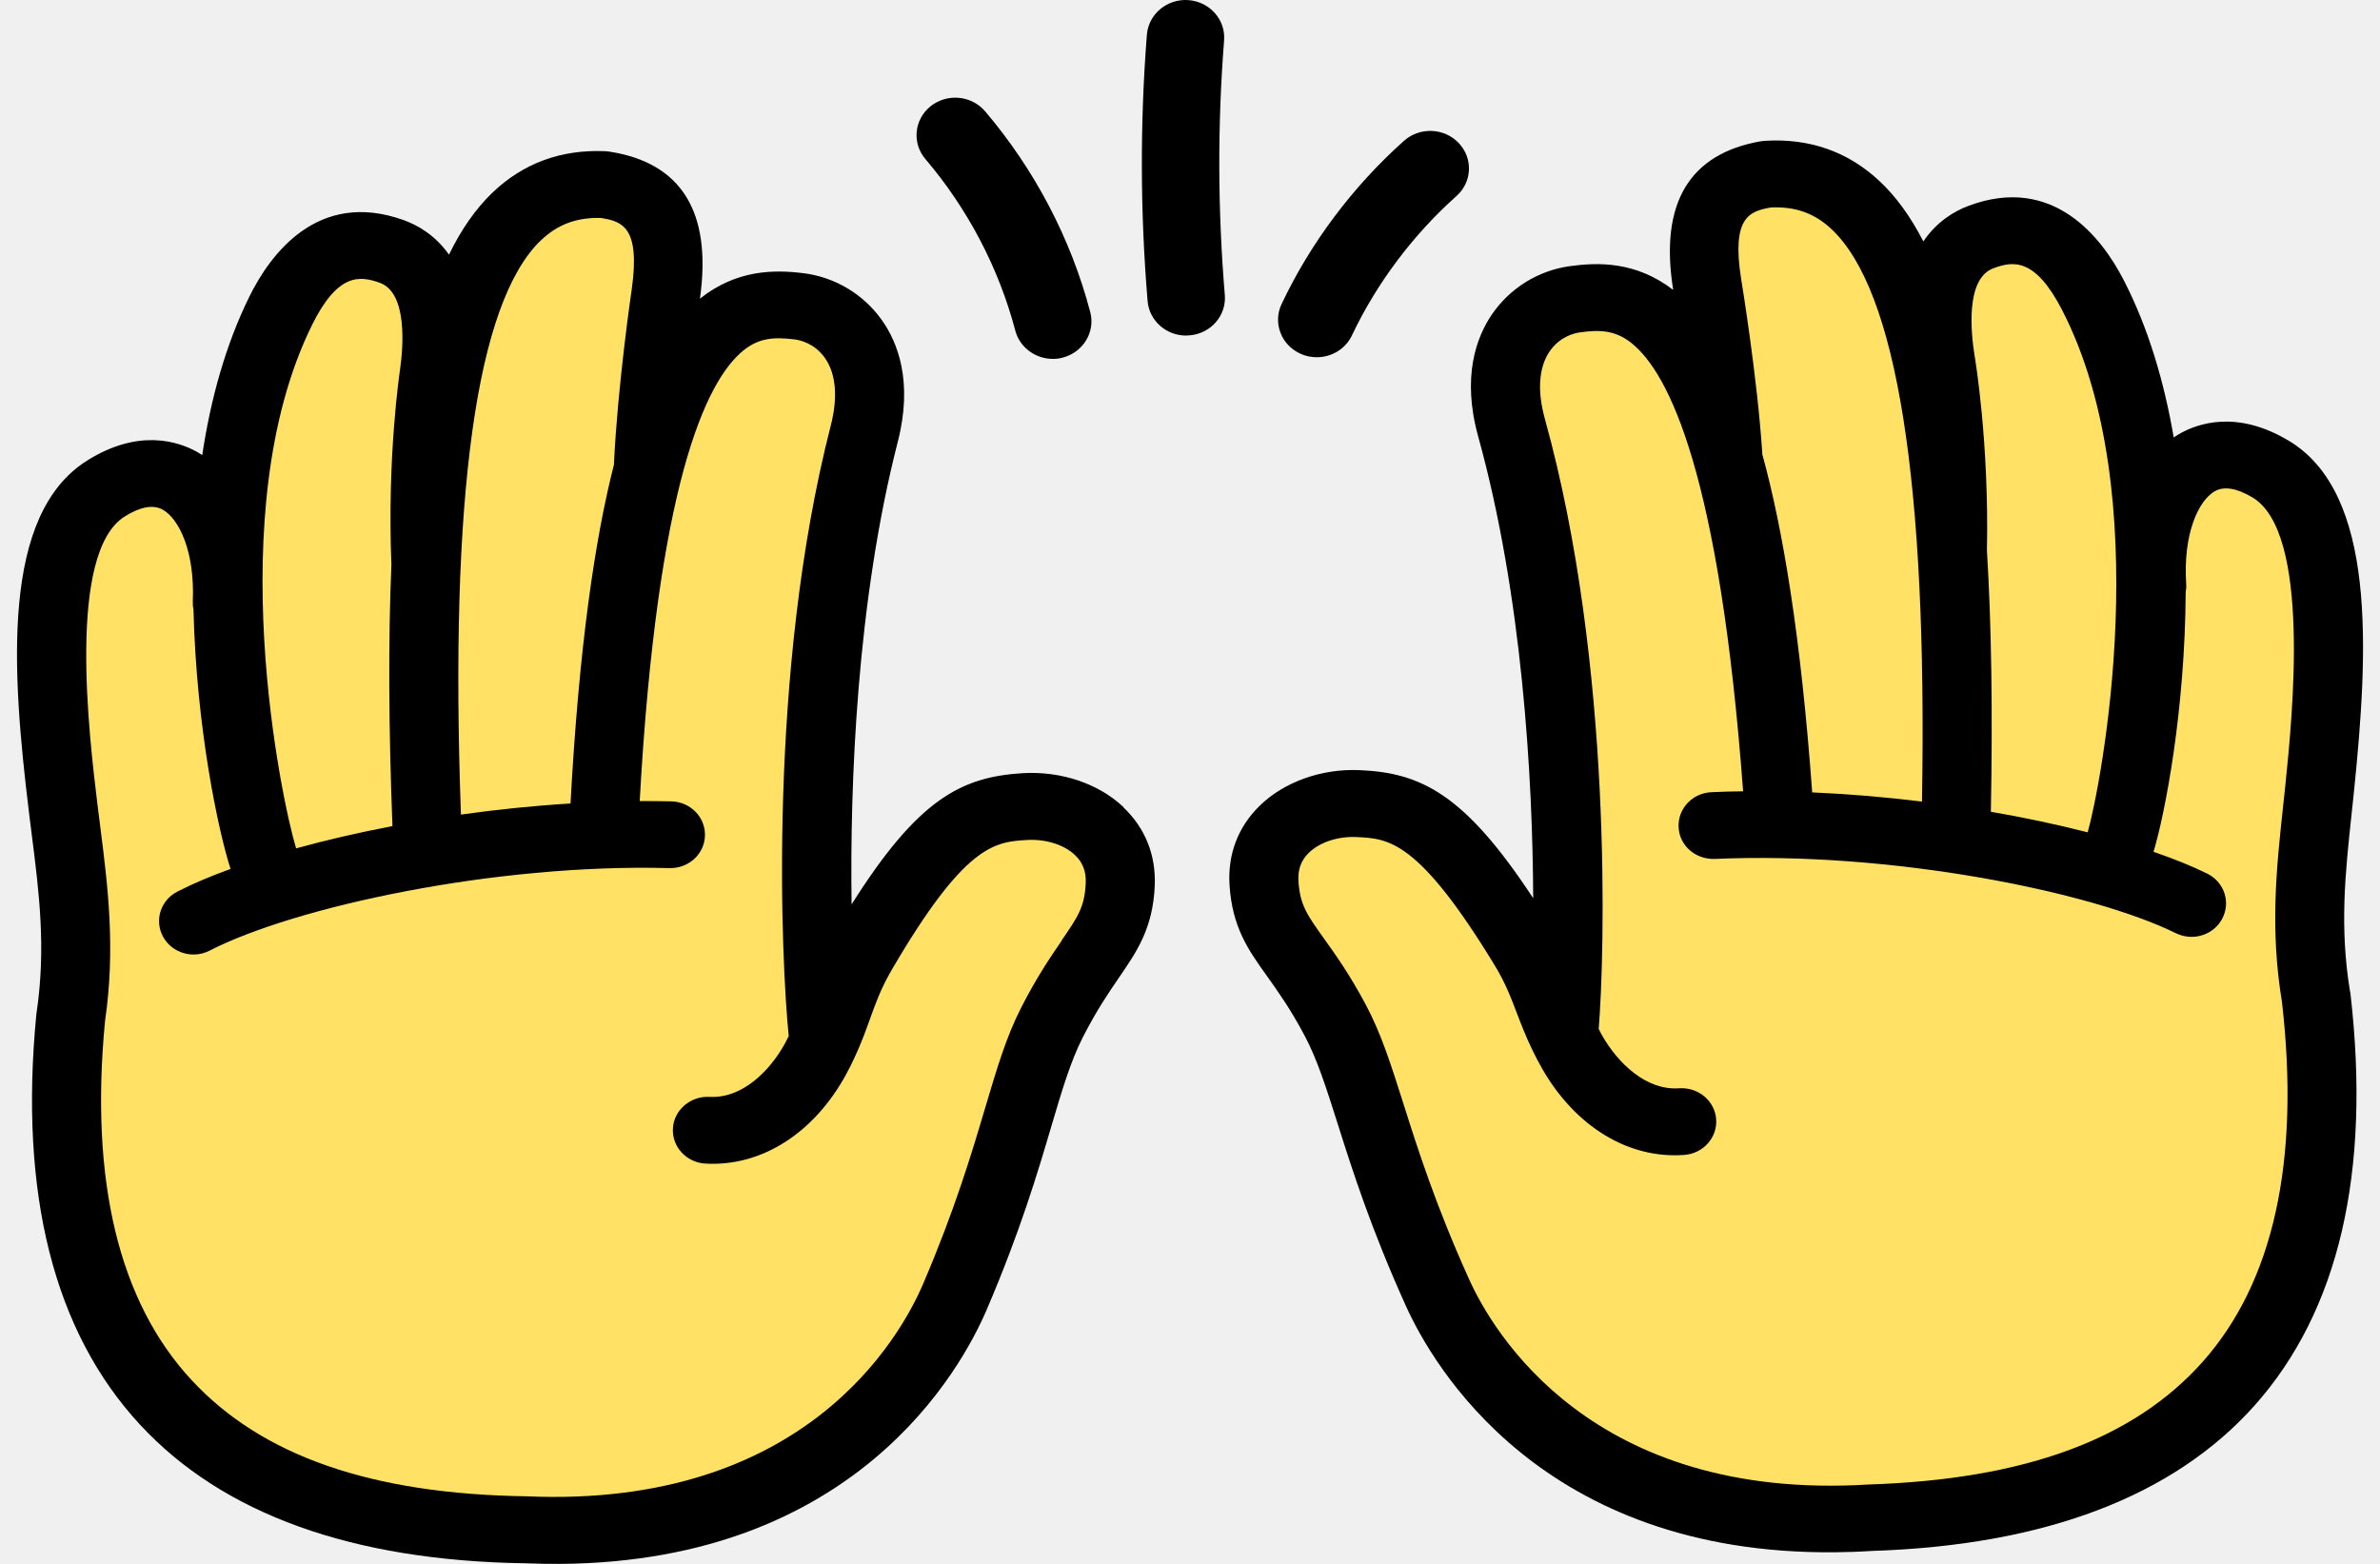
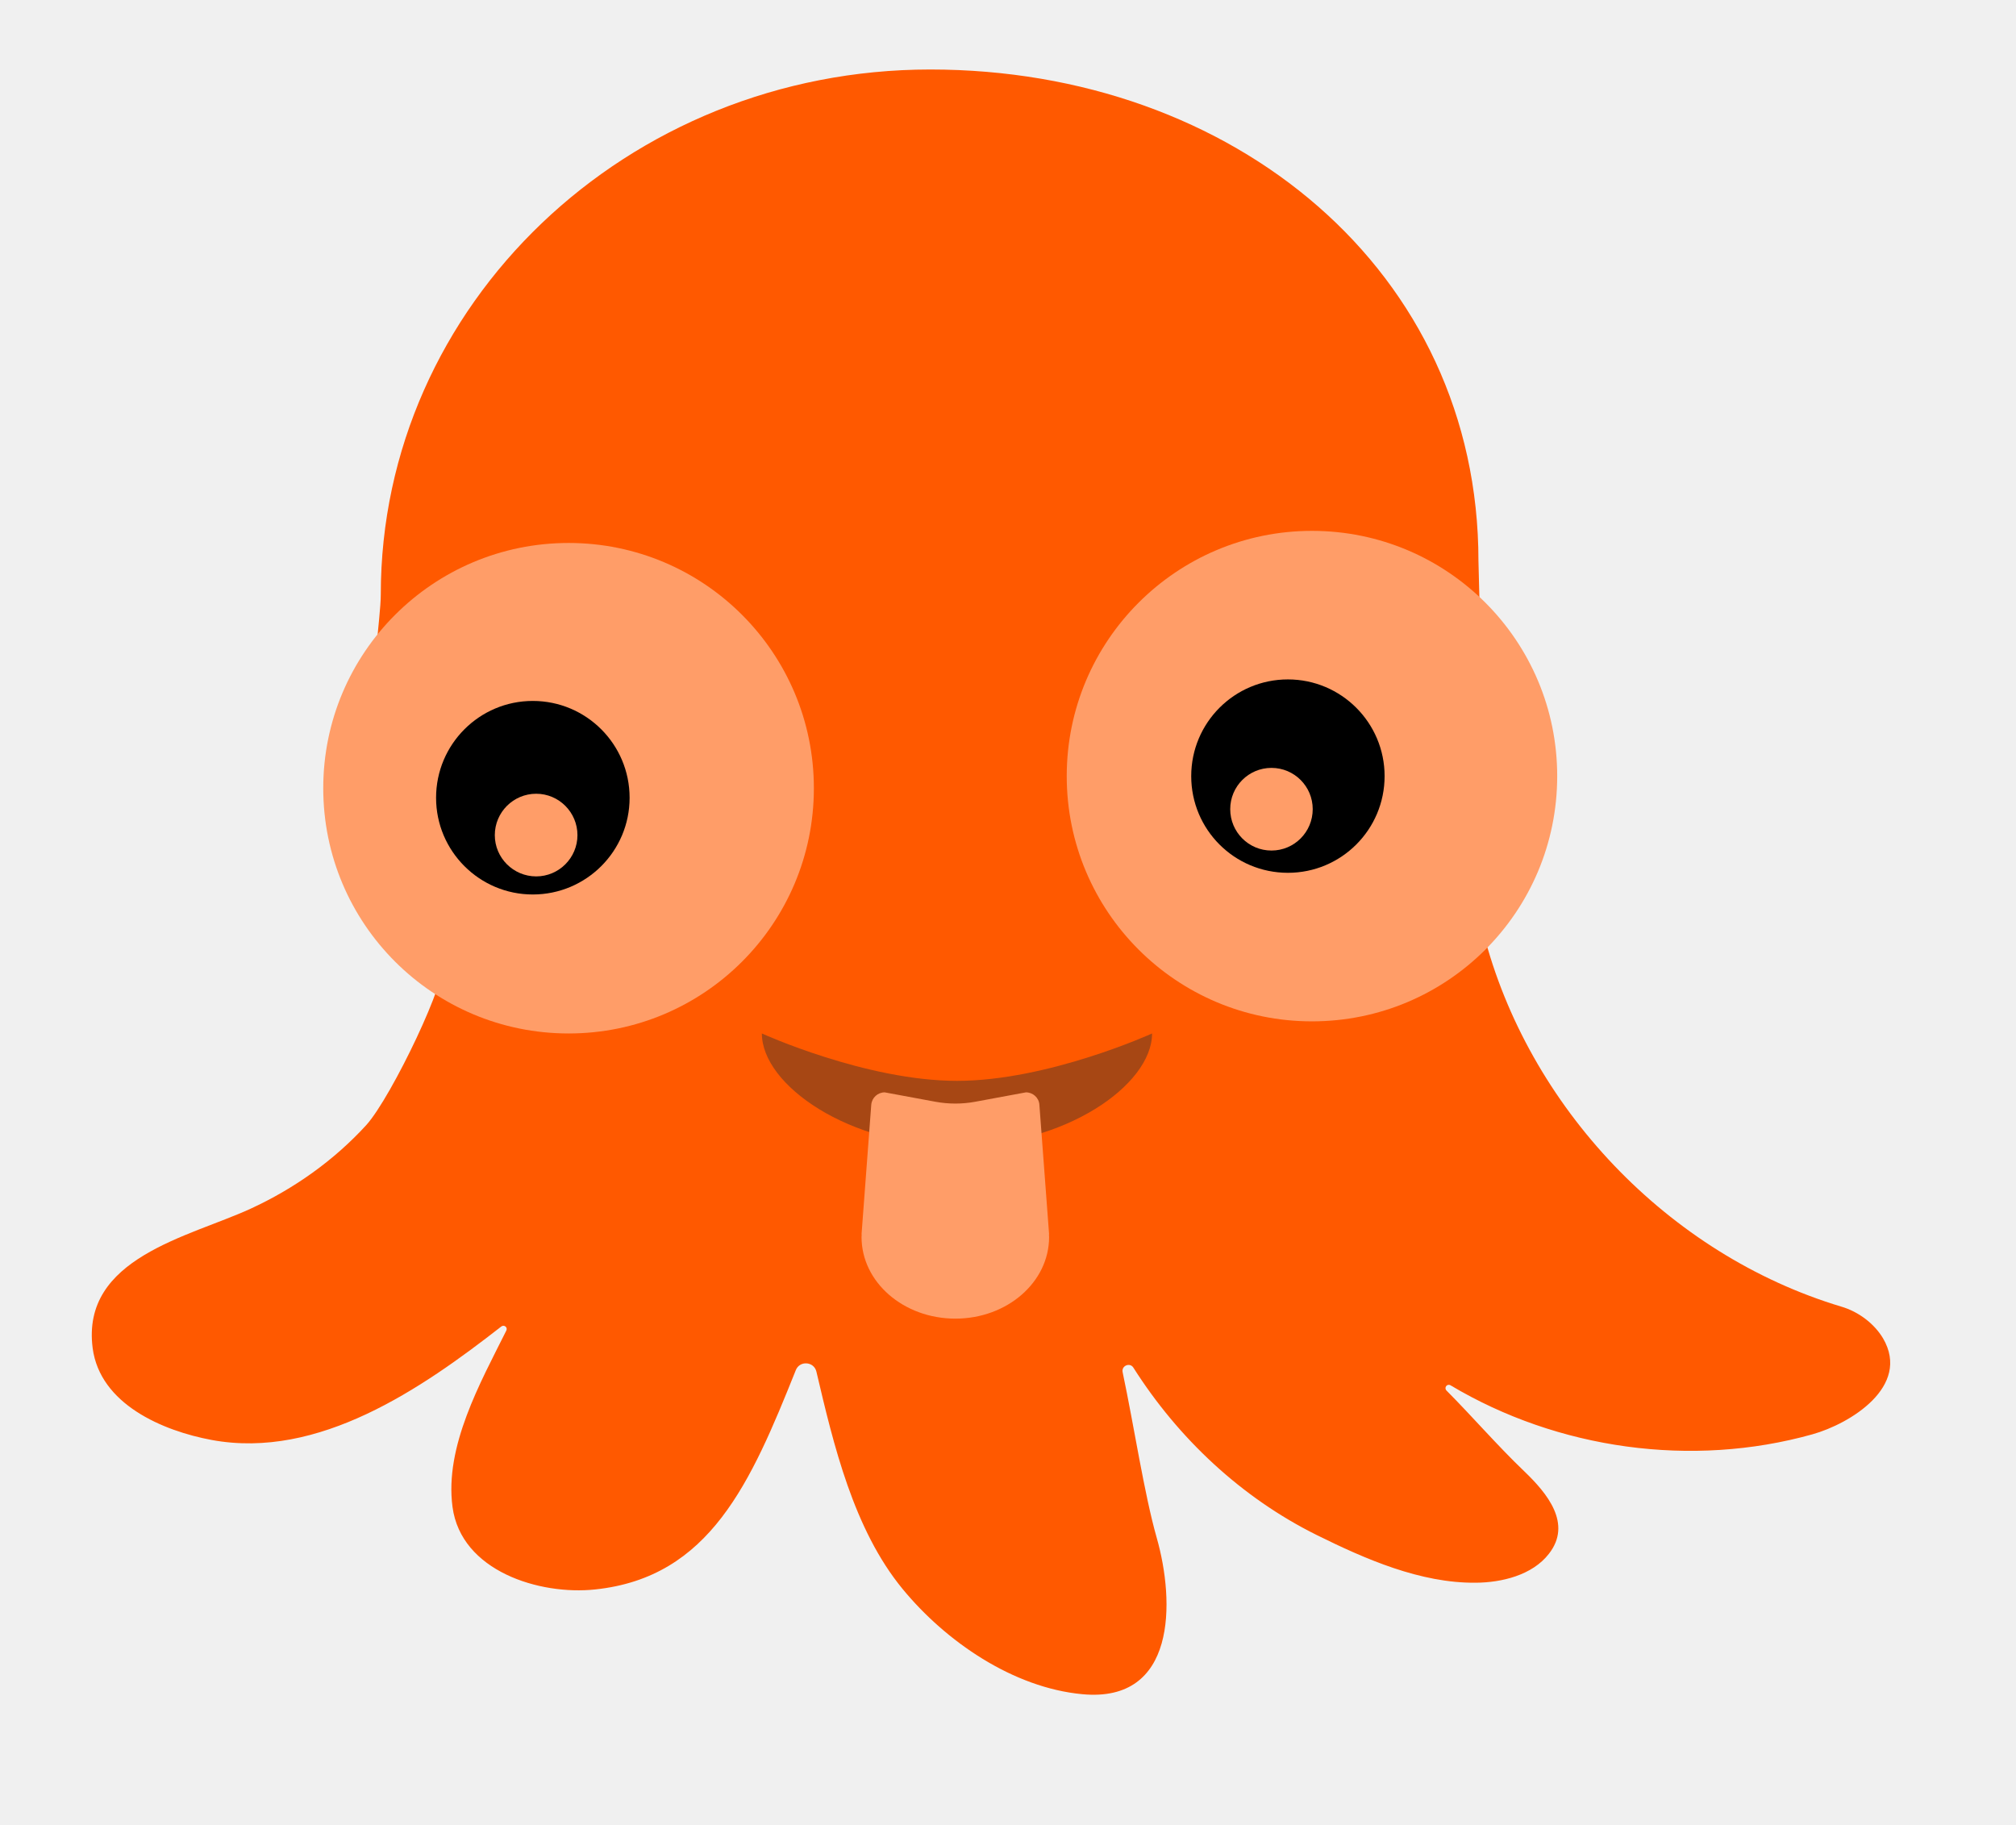
- <svg xmlns="http://www.w3.org/2000/svg" width="70" height="46" viewBox="0 0 70 46" fill="none">
-   <g clip-path="url(#clip0_8467_33285)">
-     <g clip-path="url(#clip1_8467_33285)">
-       <path d="M66.781 13.797C64.578 12.477 63.105 14.499 63.286 17.245L63.268 17.266C63.274 14.399 62.876 11.232 61.554 8.67C61.085 7.763 60.137 6.271 58.26 6.974C57.437 7.283 56.69 8.211 57.076 10.606C57.076 10.606 57.504 13.121 57.425 16.282V16.326C56.889 7.609 54.869 4.949 51.98 5.121C51.056 5.281 49.791 5.67 50.217 8.35C50.217 8.35 50.679 11.146 50.829 13.373L50.838 13.486H50.829C49.47 8.679 47.64 8.614 46.315 8.801C45.112 8.97 43.799 10.185 44.463 12.581C46.547 20.098 46.14 29.15 45.984 30.446C45.559 29.559 45.427 28.856 44.836 27.884C42.461 23.979 41.332 23.691 39.945 23.632C38.568 23.573 37.081 24.4 37.178 25.974C37.279 27.549 38.103 27.81 39.272 30.004C40.184 31.712 40.444 33.95 42.281 38.018C43.802 41.387 47.778 45.081 55.019 44.642C60.886 44.453 69.649 42.454 68.125 29.331C67.745 27.051 68.03 25.141 68.229 23.184C68.538 20.148 68.991 15.116 66.784 13.794L66.781 13.797Z" fill="#FFE165" />
-       <path d="M30.145 23.724C28.759 23.81 27.638 24.115 25.337 28.062C24.764 29.043 24.648 29.749 24.238 30.642C24.057 29.349 23.479 20.305 25.419 12.753C26.038 10.349 24.703 9.157 23.497 9.008C22.169 8.845 20.336 8.943 19.069 13.797H19.053L19.072 13.658C19.179 11.428 19.589 8.626 19.589 8.626C19.959 5.937 18.692 5.572 17.765 5.427C14.882 5.308 12.916 7.98 12.537 16.62H12.531C12.399 13.492 12.776 11.001 12.776 11.001C13.116 8.596 12.35 7.683 11.521 7.389C9.632 6.719 8.711 8.229 8.261 9.145C6.988 11.73 6.648 14.903 6.709 17.77L6.691 17.749C6.817 15.001 5.308 13.005 3.128 14.363C0.949 15.724 1.497 20.747 1.864 23.777C2.103 25.731 2.421 27.635 2.085 29.921C0.812 43.068 9.611 44.909 15.481 44.995C22.729 45.307 26.634 41.538 28.091 38.143C29.848 34.045 30.069 31.801 30.947 30.078C32.073 27.863 32.894 27.587 32.964 26.013C33.034 24.439 31.532 23.638 30.154 23.721L30.145 23.724Z" fill="#FFE165" />
-       <path d="M33.047 23.744C32.313 23.047 31.208 22.677 30.085 22.742C28.285 22.852 27.009 23.489 25.047 26.602C24.995 23.041 25.2 17.695 26.406 12.993C26.859 11.226 26.403 10.072 25.938 9.417C25.396 8.652 24.554 8.148 23.624 8.035C22.776 7.931 21.668 7.925 20.587 8.785C20.587 8.773 20.59 8.759 20.59 8.759C20.939 6.232 20.04 4.785 17.919 4.459L17.802 4.447C16.495 4.391 15.375 4.806 14.472 5.678C13.989 6.143 13.569 6.745 13.205 7.49C12.798 6.911 12.275 6.618 11.861 6.47C9.336 5.571 7.941 7.496 7.335 8.723C6.631 10.152 6.193 11.753 5.948 13.387C5.896 13.354 5.847 13.322 5.795 13.292C5.238 12.981 4.078 12.601 2.572 13.541C0.02 15.136 0.344 19.721 0.852 23.895C0.88 24.118 0.907 24.337 0.935 24.559C1.152 26.27 1.357 27.886 1.076 29.787L1.069 29.834C0.558 35.109 1.584 39.168 4.118 41.905C6.554 44.538 10.371 45.908 15.43 45.982C15.8 45.997 16.162 46.003 16.514 46C25.157 45.923 28.258 40.304 29.02 38.525C30.005 36.224 30.516 34.507 30.923 33.126C31.239 32.058 31.489 31.216 31.845 30.516C32.249 29.722 32.604 29.206 32.916 28.749C33.448 27.972 33.907 27.302 33.963 26.057C34.002 25.155 33.684 24.355 33.038 23.744H33.047ZM15.908 7.072C16.394 6.603 16.954 6.395 17.664 6.41C18.28 6.508 18.837 6.653 18.583 8.492C18.564 8.607 18.166 11.368 18.059 13.615C18.059 13.63 18.059 13.645 18.059 13.66C17.499 15.854 17.031 19.015 16.78 23.634C15.693 23.7 14.61 23.812 13.557 23.96C13.217 14.588 14.004 8.904 15.905 7.072H15.908ZM9.171 9.571C9.933 8.029 10.573 8.106 11.167 8.317C11.99 8.61 11.861 10.203 11.767 10.864C11.751 10.971 11.384 13.452 11.512 16.61C11.418 18.825 11.43 21.378 11.543 24.299C10.536 24.491 9.581 24.714 8.709 24.954C8.296 23.608 6.468 15.056 9.171 9.574V9.571ZM31.232 27.661C30.902 28.141 30.492 28.74 30.03 29.648C29.592 30.504 29.323 31.424 28.977 32.583C28.582 33.914 28.089 35.572 27.149 37.769C26.482 39.322 23.679 44.369 15.491 44.013C10.928 43.948 7.702 42.827 5.63 40.589C3.493 38.282 2.64 34.73 3.089 30.036C3.402 27.889 3.172 26.072 2.949 24.316C2.921 24.097 2.894 23.881 2.866 23.661C2.621 21.636 1.966 16.254 3.671 15.19C4.13 14.902 4.507 14.837 4.785 14.991C5.26 15.255 5.737 16.216 5.67 17.704C5.667 17.784 5.676 17.861 5.691 17.939C5.777 21.408 6.416 24.426 6.781 25.559C6.184 25.775 5.657 26 5.217 26.226C4.721 26.481 4.534 27.074 4.797 27.554C4.981 27.889 5.336 28.079 5.703 28.076C5.859 28.076 6.019 28.038 6.169 27.96C8.645 26.688 14.518 25.396 19.694 25.535C20.257 25.544 20.719 25.123 20.734 24.58C20.75 24.038 20.309 23.587 19.749 23.572C19.44 23.563 19.127 23.563 18.815 23.563C19.332 14.247 20.756 11.208 21.864 10.309C22.323 9.939 22.761 9.909 23.366 9.983C23.535 10.004 23.957 10.099 24.26 10.526C24.588 10.991 24.649 11.679 24.435 12.515C22.561 19.812 22.984 28.393 23.198 30.475C23.161 30.546 23.128 30.617 23.088 30.691C22.65 31.489 21.836 32.319 20.866 32.263C20.312 32.236 19.825 32.645 19.792 33.185C19.758 33.727 20.183 34.193 20.744 34.226C22.384 34.321 23.93 33.345 24.878 31.616C24.98 31.433 25.065 31.258 25.142 31.088C25.148 31.077 25.154 31.062 25.16 31.05C25.338 30.665 25.466 30.312 25.579 29.994C25.757 29.502 25.91 29.075 26.216 28.547C28.389 24.817 29.27 24.764 30.204 24.708C30.752 24.675 31.297 24.844 31.618 25.152C31.848 25.369 31.949 25.639 31.933 25.977C31.903 26.674 31.704 26.964 31.223 27.664L31.232 27.661Z" fill="black" />
-       <path d="M69.121 29.176C68.805 27.281 68.98 25.662 69.164 23.948C69.188 23.726 69.213 23.507 69.234 23.284C69.662 19.104 69.901 14.511 67.315 12.963C65.791 12.05 64.637 12.45 64.086 12.77C64.034 12.8 63.985 12.835 63.933 12.868C63.654 11.24 63.189 9.648 62.458 8.231C61.83 7.015 60.401 5.114 57.891 6.057C57.481 6.212 56.967 6.514 56.569 7.101C56.189 6.363 55.758 5.77 55.265 5.313C54.347 4.459 53.217 4.062 51.914 4.142L51.797 4.154C49.682 4.518 48.81 5.98 49.208 8.506C49.208 8.506 49.208 8.518 49.211 8.527C48.115 7.685 47.007 7.712 46.163 7.83C45.235 7.961 44.403 8.48 43.876 9.254C43.426 9.918 42.989 11.077 43.475 12.835C44.773 17.517 45.079 22.86 45.094 26.421C43.074 23.344 41.786 22.73 39.986 22.653C38.866 22.605 37.761 23 37.042 23.708C36.408 24.331 36.105 25.137 36.163 26.036C36.243 27.278 36.714 27.942 37.262 28.707C37.583 29.158 37.948 29.668 38.367 30.454C38.737 31.148 39.004 31.984 39.34 33.045C39.775 34.418 40.317 36.126 41.348 38.409C42.144 40.173 45.352 45.739 53.97 45.659C54.319 45.656 54.68 45.644 55.048 45.62C60.135 45.457 63.924 44.016 66.311 41.342C68.79 38.56 69.739 34.483 69.13 29.218L69.124 29.17L69.121 29.176ZM58.075 10.457C57.968 9.787 57.805 8.198 58.626 7.893C59.213 7.67 59.856 7.584 60.646 9.111C63.452 14.546 61.79 23.13 61.402 24.482C60.523 24.257 59.565 24.052 58.555 23.877C58.61 20.957 58.574 18.401 58.439 16.189C58.506 13.031 58.093 10.555 58.075 10.457ZM52.091 6.102C52.804 6.072 53.367 6.271 53.86 6.733C55.794 8.533 56.691 14.199 56.529 23.578C55.473 23.447 54.39 23.355 53.3 23.308C52.963 18.692 52.434 15.543 51.831 13.357C51.831 13.342 51.831 13.328 51.831 13.313C51.681 11.065 51.228 8.314 51.21 8.207C50.919 6.366 51.473 6.212 52.088 6.102H52.091ZM67.116 29.466C67.655 34.151 66.868 37.718 64.778 40.064C62.748 42.338 59.544 43.518 54.953 43.666C46.811 44.164 43.904 39.171 43.209 37.629C42.223 35.447 41.7 33.801 41.281 32.476C40.913 31.32 40.626 30.409 40.173 29.558C39.695 28.66 39.273 28.07 38.933 27.596C38.44 26.905 38.235 26.617 38.19 25.92C38.168 25.582 38.266 25.309 38.489 25.09C38.808 24.776 39.346 24.595 39.897 24.622C40.831 24.663 41.712 24.699 43.959 28.39C44.277 28.912 44.436 29.336 44.623 29.825C44.745 30.143 44.88 30.495 45.067 30.878C45.073 30.89 45.076 30.902 45.082 30.91C45.165 31.079 45.254 31.252 45.358 31.435C46.34 33.146 47.904 34.095 49.541 33.971C50.099 33.929 50.518 33.455 50.475 32.915C50.432 32.375 49.946 31.975 49.385 32.011C48.415 32.082 47.586 31.266 47.133 30.478C47.09 30.404 47.056 30.335 47.02 30.264C47.194 28.183 47.454 19.593 45.44 12.331C45.208 11.498 45.257 10.81 45.575 10.339C45.872 9.906 46.291 9.802 46.459 9.778C47.062 9.693 47.503 9.716 47.968 10.078C49.095 10.959 50.576 13.971 51.268 23.276C50.956 23.278 50.643 23.287 50.337 23.302C49.777 23.326 49.346 23.785 49.37 24.328C49.395 24.871 49.86 25.28 50.429 25.265C55.599 25.034 61.5 26.22 63.997 27.45C64.147 27.524 64.306 27.557 64.465 27.557C64.833 27.554 65.185 27.358 65.362 27.017C65.616 26.534 65.417 25.941 64.915 25.695C64.472 25.476 63.939 25.262 63.339 25.055C63.682 23.916 64.266 20.886 64.285 17.416C64.3 17.339 64.306 17.262 64.3 17.182C64.202 15.697 64.664 14.727 65.133 14.454C65.408 14.294 65.785 14.354 66.25 14.632C67.976 15.667 67.425 21.058 67.217 23.089C67.195 23.308 67.171 23.524 67.147 23.744C66.957 25.505 66.761 27.323 67.116 29.466Z" fill="black" />
-       <path d="M38.738 10.508C38.576 10.508 38.411 10.479 38.255 10.408C37.682 10.153 37.431 9.497 37.694 8.943C38.545 7.143 39.791 5.483 41.294 4.142C41.756 3.73 42.478 3.757 42.904 4.208C43.329 4.655 43.302 5.355 42.836 5.767C41.554 6.912 40.492 8.329 39.763 9.865C39.574 10.265 39.167 10.505 38.738 10.508Z" fill="black" />
-       <path d="M34.898 9.871C34.307 9.877 33.802 9.438 33.753 8.857C33.536 6.256 33.527 3.62 33.732 1.02C33.781 0.412 34.329 -0.041 34.953 0.003C35.581 0.05 36.049 0.578 36.003 1.186C35.807 3.671 35.816 6.191 36.024 8.676C36.076 9.284 35.608 9.817 34.981 9.865C34.953 9.865 34.925 9.868 34.898 9.868V9.871Z" fill="black" />
-       <path d="M30.976 10.556C30.465 10.562 29.994 10.227 29.862 9.726C29.378 7.887 28.463 6.141 27.218 4.679C26.817 4.208 26.887 3.514 27.37 3.125C27.857 2.737 28.573 2.805 28.974 3.274C30.431 4.987 31.502 7.03 32.066 9.18C32.222 9.77 31.851 10.372 31.242 10.523C31.151 10.547 31.062 10.556 30.97 10.559L30.976 10.556Z" fill="black" />
-     </g>
-   </g>
-   <defs>
-     <clipPath id="clip0_8467_33285">
-       <rect width="69" height="46" fill="white" transform="translate(0.5)" />
-     </clipPath>
-     <clipPath id="clip1_8467_33285">
-       <rect width="69" height="46" fill="white" transform="translate(0.5)" />
-     </clipPath>
-   </defs>
+ <svg xmlns="http://www.w3.org/2000/svg" version="1.2" viewBox="0 0 1349 1221" width="1349" height="1221">
+   <style>.a{fill:#ff5900}.b{fill:#ff9d68}.c{fill:#a74714}</style>
+   <path class="a" d="m1260.1 895.6c-5.9-10-16.6-18-27.9-21.3-115.9-34.8-209.8-133.6-239.7-250.6-1.1-4.1-2.1-8.2-3.1-12.3 13.2-44.4 6.9-187.3 0.6-208.8 0-1.6-0.7-25.7-0.7-27.3 0-194-163.8-328.8-366.8-328.8-203.1 0-367.7 157.3-367.7 351.3 0 31.6-28.9 169.4 40.5 247.4 5.8 6.5-33 88.6-50.3 107.7-21.7 23.7-48.3 42.5-77.4 55.9-41.2 18.9-113.4 32.8-105.6 93.2 4.9 37.5 46.8 55.4 79.7 61.5 71.5 13.2 140.4-34.3 193.7-75.9 1.9-1.5 4.5 0.5 3.4 2.7-17.4 34.9-41.4 77.5-36 118 5.7 42.9 58.1 59.2 95.5 55.2 76.8-8.1 104.1-71.5 134.2-146.7 2.6-6.6 12.2-5.9 13.8 1 11.5 49 24.9 105.5 57.6 145.3 28.9 35.2 74 66.2 120.4 70.5 62.8 5.9 62-61.6 49.7-104.7-8.4-29.6-15.1-74.4-22.8-110.8-0.9-4.3 4.9-6.7 7.2-3 30.1 47.4 72.3 87 122.7 112 32.3 16 69.4 32.3 106.4 31.9 17.3-0.1 37.8-5 48.9-19.3 15.9-20.2-1.3-40.7-16.3-55.1-18.2-17.4-34.5-36.4-52.2-54.2-1.8-1.9 0.4-4.8 2.7-3.5 71.9 42.9 161.5 55.4 242.2 32.8 25.3-7.1 65.9-32 47.3-64.1z" />
+   <path class="b" d="m713.8 519.3c0 90.7 73.5 164.1 164.1 164.1 90.7 0 164.1-73.4 164.1-164.1 0-90.6-73.4-164.1-164.1-164.1-90.6 0-164.1 73.5-164.1 164.1z" />
+   <path d="m797.1 519.3c0 35.8 28.9 64.7 64.7 64.7 35.7 0 64.7-28.9 64.7-64.7 0-35.7-29-64.7-64.7-64.7-35.8 0-64.7 29-64.7 64.7z" />
+   <path class="b" d="m823.2 541.4c0 15.3 12.3 27.7 27.6 27.7 15.3 0 27.6-12.4 27.6-27.7 0-15.2-12.3-27.6-27.6-27.6-15.3 0-27.6 12.4-27.6 27.6z" />
+   <path class="b" d="m216.3 527.4c0 90.7 73.5 164.1 164.2 164.1 90.6 0 164.1-73.4 164.1-164.1 0-90.6-73.5-164.1-164.1-164.1-90.7 0-164.2 73.5-164.2 164.1z" />
+   <path d="m291.8 533.8c0 35.7 29 64.7 64.7 64.7 35.8 0 64.8-29 64.8-64.7 0-35.8-29-64.8-64.8-64.8-35.7 0-64.7 29-64.7 64.8z" />
+   <path class="b" d="m331.1 558.8c0 15.2 12.4 27.6 27.7 27.6 15.2 0 27.6-12.4 27.6-27.6 0-15.3-12.4-27.7-27.6-27.7-15.3 0-27.7 12.4-27.7 27.7z" />
+   <path class="c" d="m640.4 723.2c60.9 0 130.5-31.7 130.5-31.7 0 34.5-58.4 75.3-130.5 75.3-72.2 0-130.6-40.8-130.6-75.3 0 0 69.6 31.7 130.6 31.7z" />
+   <path class="b" d="m695.5 739.2c-0.3-4.7-4.3-8.3-9-8.3l-34 6.3c-8.7 1.6-17.7 1.6-26.5 0l-34-6.3c-4.7 0-8.6 3.6-9 8.3l-6.5 86.7h0.1c0 0.6-0.1 1.2-0.1 1.8 0 30.2 28.1 54.6 62.8 54.6 34.6 0 62.7-24.4 62.7-54.6 0-0.6-0.1-1.2-0.1-1.8h0.1z" />
</svg>
